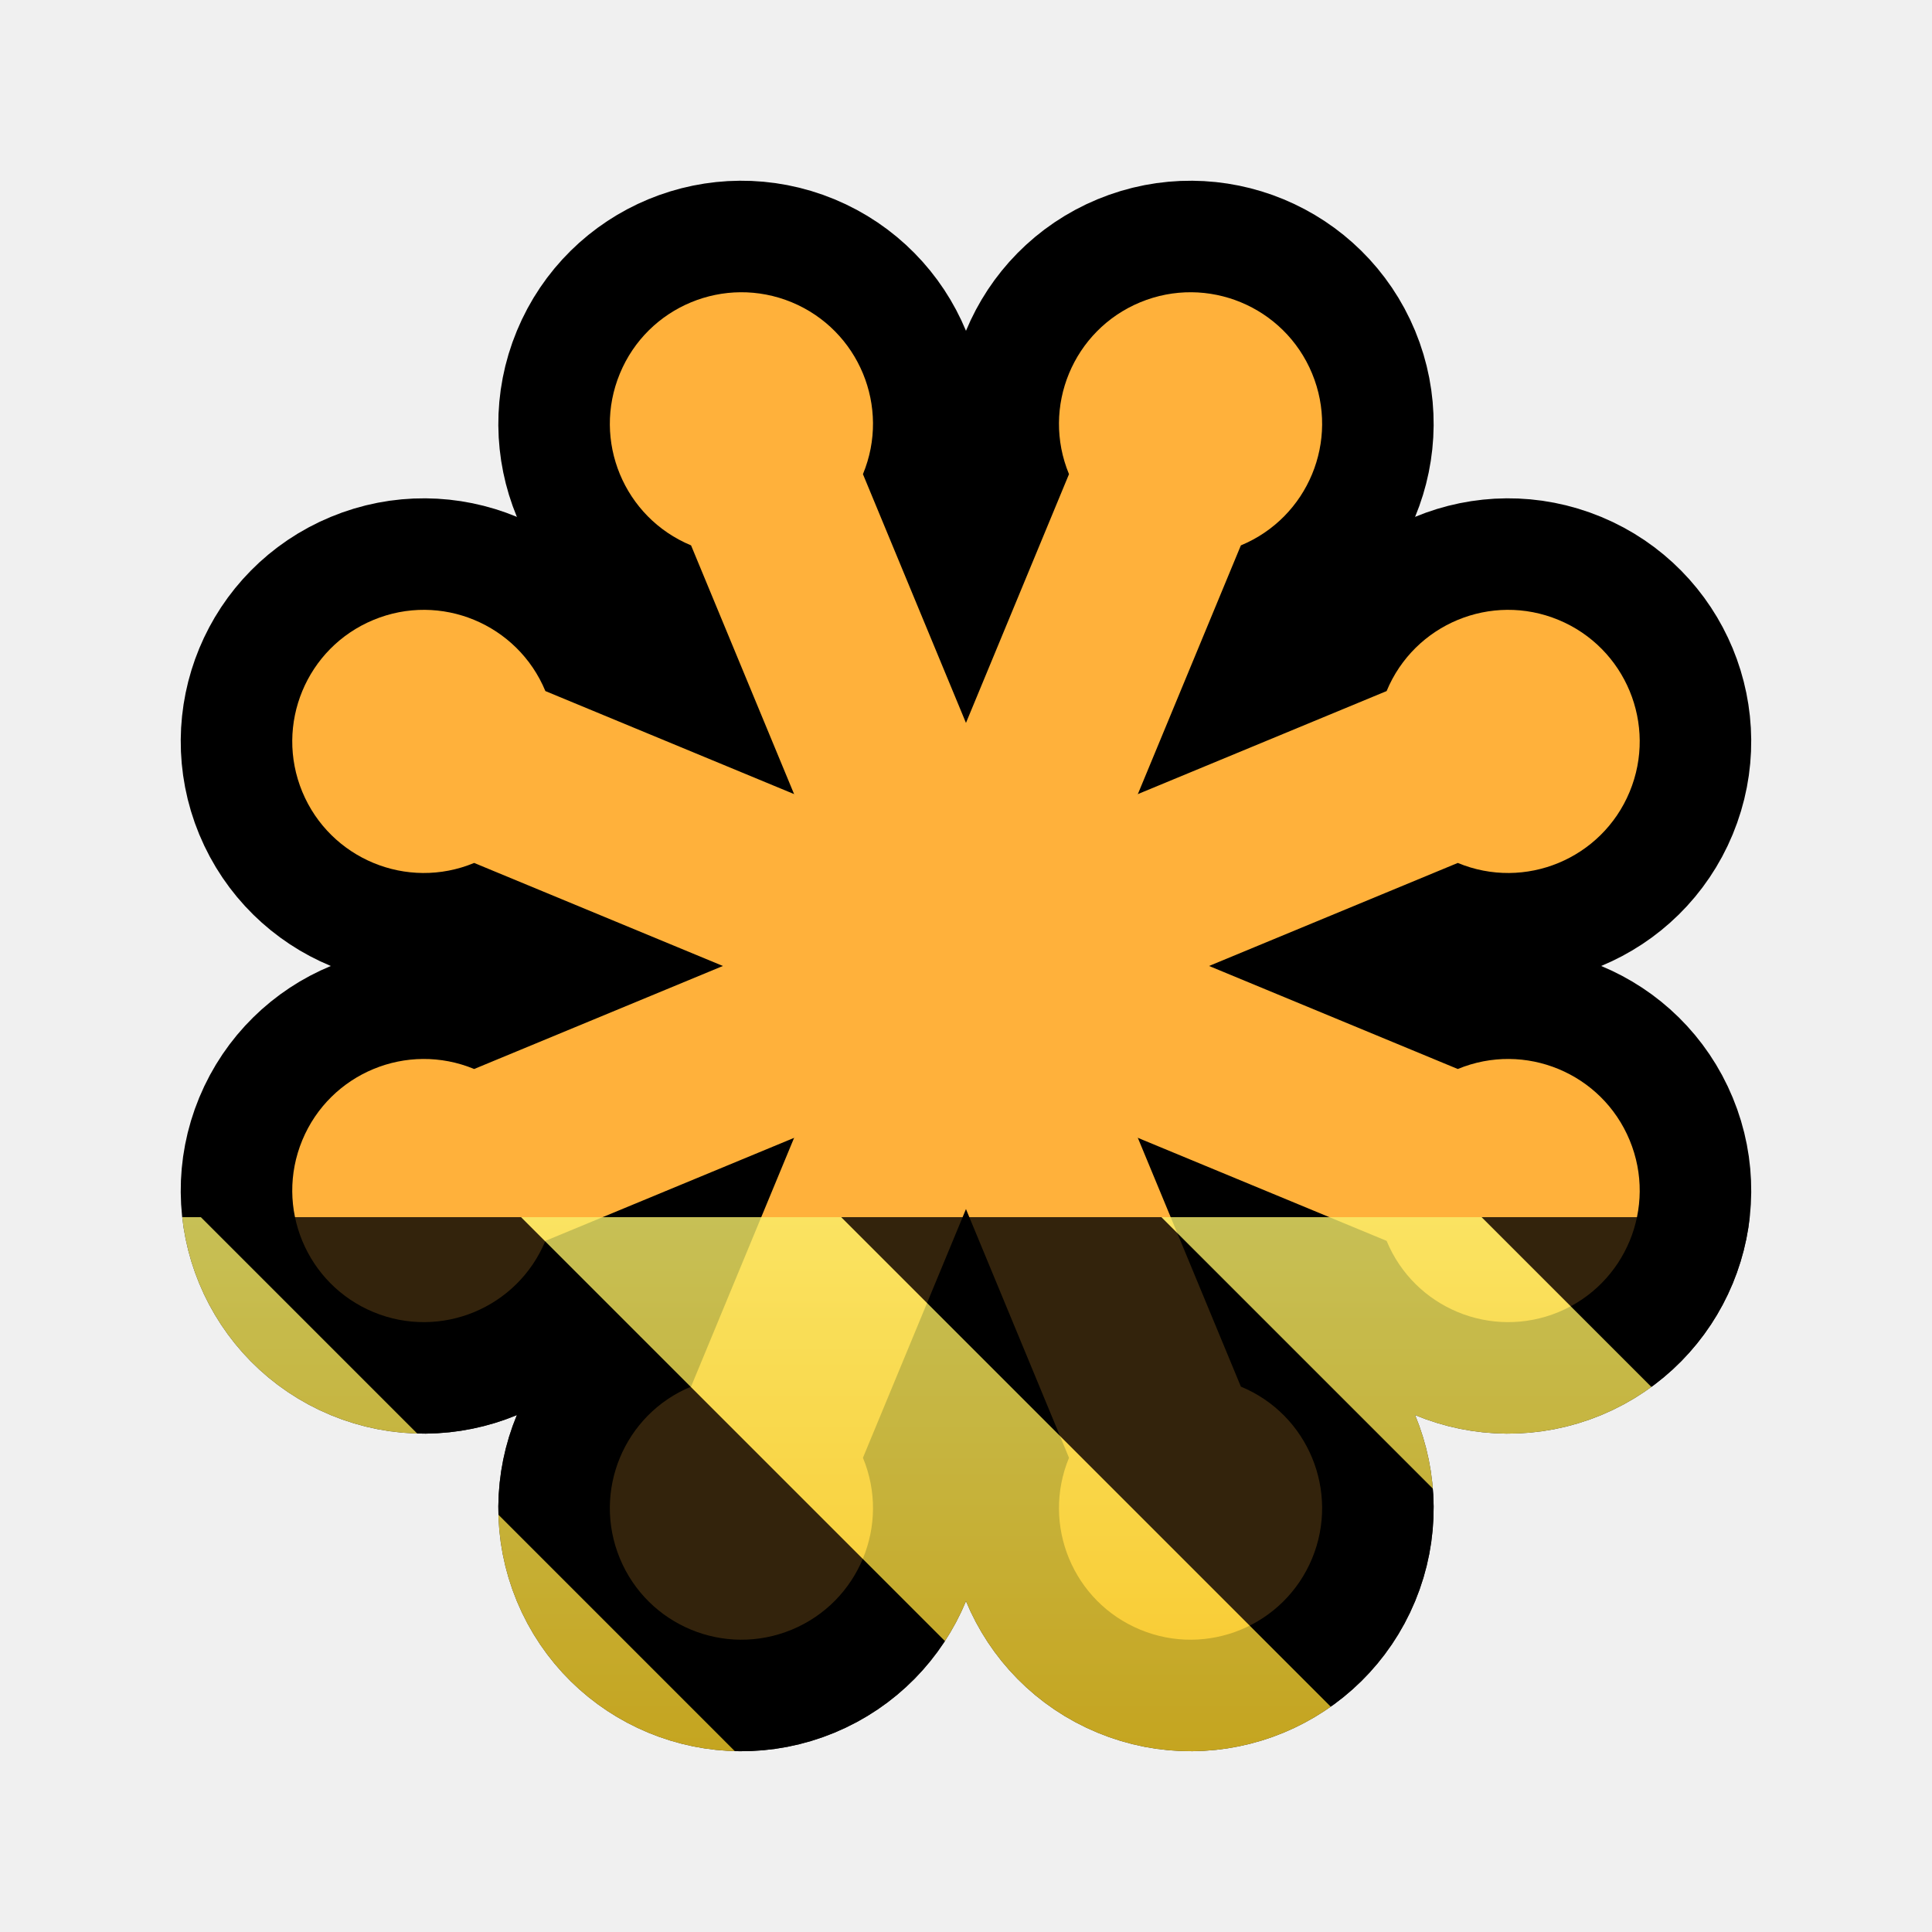
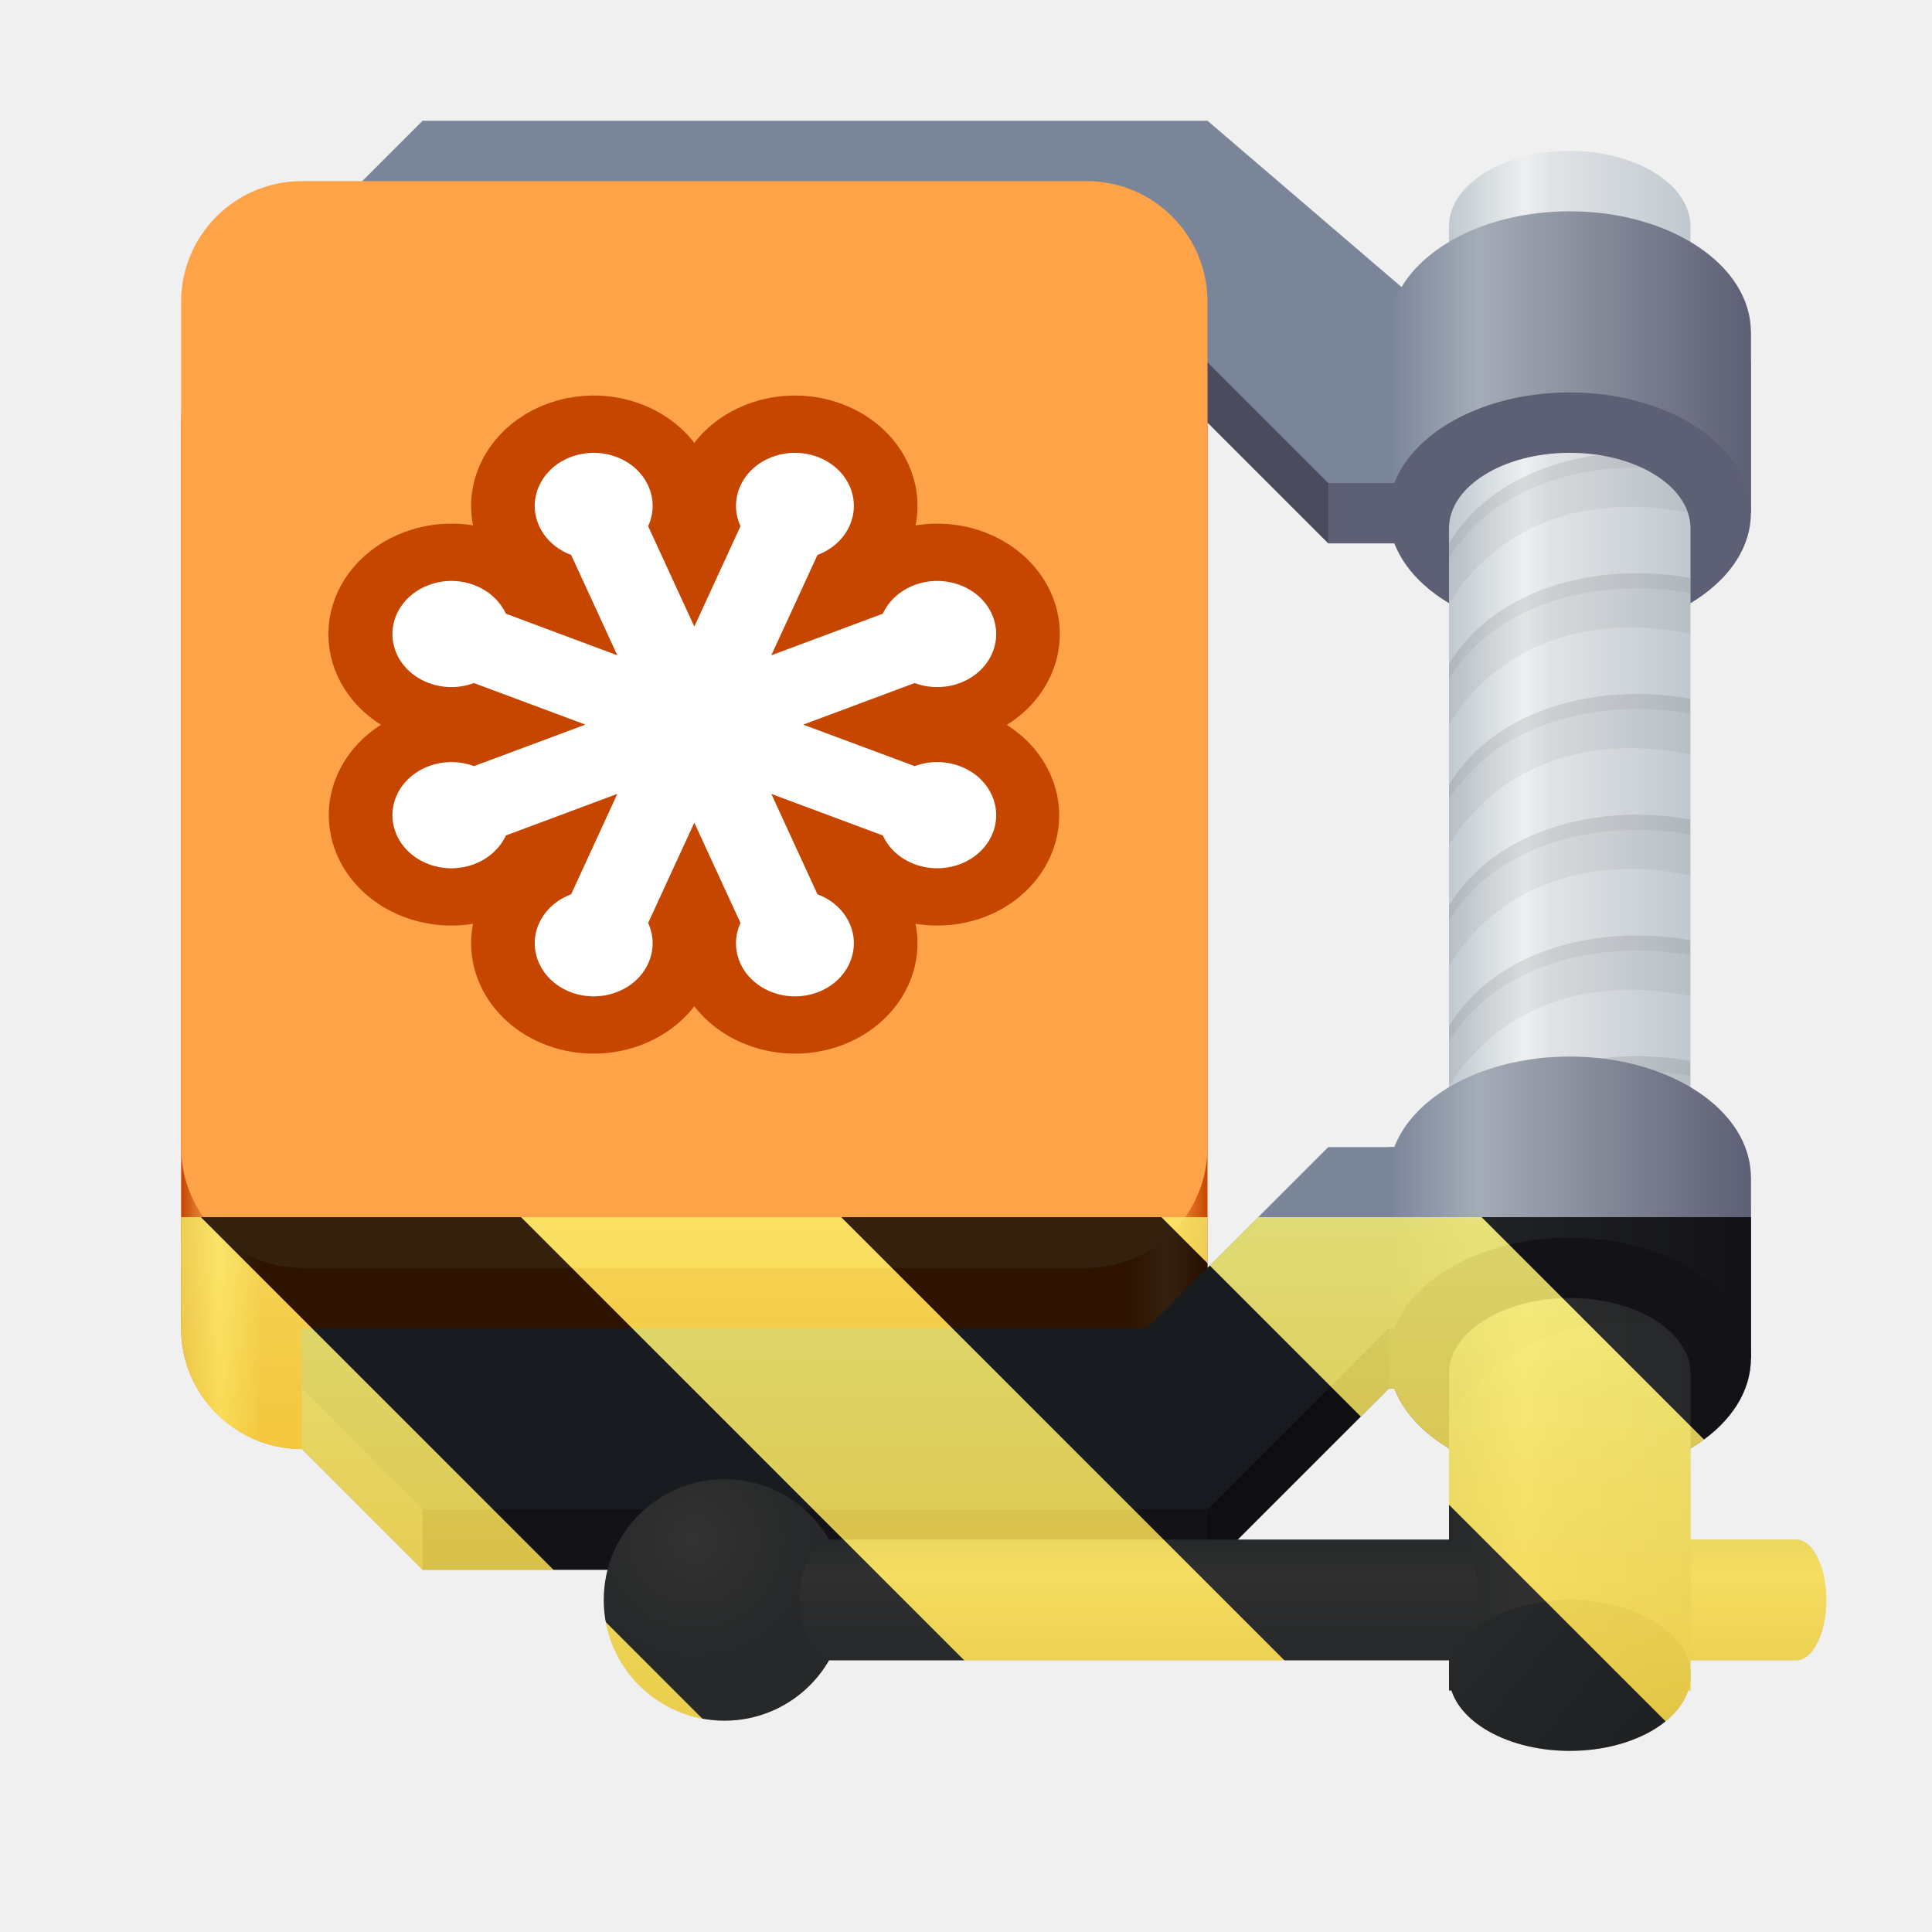
- <svg xmlns="http://www.w3.org/2000/svg" height="128px" viewBox="0 0 128 128" width="128px">
-   <clipPath id="a">
-     <rect height="128" width="128" />
-   </clipPath>
-   <clipPath id="b">
-     <rect height="128" width="128" />
-   </clipPath>
-   <filter id="c" height="100%" width="100%" x="0%" y="0%">
-     <feColorMatrix in="SourceGraphic" type="matrix" values="0 0 0 0 1 0 0 0 0 1 0 0 0 0 1 0 0 0 1 0" />
-   </filter>
-   <mask id="d">
-     <g clip-path="url(#b)" filter="url(#c)">
-       <g clip-path="url(#a)">
-         <path d="m -84.148 -15.853 c -8.757 -8.749 -22.951 -8.753 -31.699 0.004 c -8.762 8.752 -8.757 22.942 -0.005 31.703 c 8.757 8.749 22.951 8.753 31.699 -0.004 l 168.303 -0.003 c 8.752 8.762 22.941 8.757 31.703 0.005 c 8.749 -8.757 8.753 -22.951 -0.004 -31.7 c -8.752 -8.762 -22.941 -8.757 -31.703 -0.005 z m 0 0" fill="#ffb13b" stroke="#000000" stroke-width="38.009" transform="matrix(0.35919 0.14878 -0.148781 0.359188 63.99924 63.99886)" />
-         <path d="m -84.153 -15.85 c -8.749 -8.757 -22.943 -8.753 -31.7 -0.004 c -8.752 8.762 -8.757 22.952 0.005 31.703 c 8.749 8.757 22.943 8.753 31.7 0.004 l 168.294 -0 c 8.762 8.752 22.952 8.757 31.703 -0.005 c 8.757 -8.749 8.753 -22.943 0.004 -31.699 c -8.762 -8.752 -22.952 -8.757 -31.703 0.005 z m 0 0" fill="#ffb13b" stroke="#000000" stroke-width="38.009" transform="matrix(0.148781 0.359188 -0.35919 0.14878 63.99924 63.99886)" />
-         <path d="m -84.145 -15.848 c -8.761 -8.758 -22.951 -8.753 -31.703 -0.005 c -8.758 8.761 -8.753 22.951 -0.005 31.703 c 8.761 8.758 22.951 8.753 31.703 0.005 l 168.304 -0.004 c 8.748 8.753 22.942 8.757 31.7 -0.004 c 8.753 -8.748 8.757 -22.941 -0.004 -31.699 c -8.748 -8.753 -22.942 -8.757 -31.7 0.004 z m 0 0" fill="#ffb13b" stroke="#000000" stroke-width="38.009" transform="matrix(-0.148781 0.359188 -0.35919 -0.14878 63.99924 63.99886)" />
-         <path d="m -84.147 -15.848 c -8.758 -8.761 -22.952 -8.757 -31.699 -0.004 c -8.761 8.758 -8.757 22.952 -0.004 31.7 c 8.758 8.761 22.952 8.757 31.699 0.004 l 168.303 0.003 c 8.753 8.748 22.943 8.753 31.703 -0.005 c 8.748 -8.753 8.753 -22.943 -0.005 -31.703 c -8.753 -8.748 -22.943 -8.753 -31.703 0.005 z m 0 0" fill="#ffb13b" stroke="#000000" stroke-width="38.009" transform="matrix(-0.35919 0.14878 -0.148781 -0.359188 63.99924 63.99886)" />
-         <path d="m 36.133 45.785 c -1.844 -4.445 -6.941 -6.559 -11.387 -4.715 c -4.449 1.84 -6.559 6.938 -4.719 11.387 c 1.844 4.445 6.941 6.559 11.387 4.715 l 60.453 25.039 c 1.84 4.449 6.938 6.559 11.387 4.719 c 4.445 -1.844 6.559 -6.941 4.715 -11.387 c -1.84 -4.449 -6.938 -6.559 -11.387 -4.719 z m 0 0" fill="#ffb13b" />
-         <path d="m 57.172 31.414 c 1.844 -4.445 -0.27 -9.543 -4.715 -11.387 c -4.449 -1.84 -9.547 0.27 -11.387 4.719 c -1.844 4.445 0.27 9.543 4.715 11.387 l 25.039 60.449 c -1.84 4.449 0.27 9.547 4.719 11.387 c 4.445 1.844 9.543 -0.27 11.387 -4.715 c 1.84 -4.449 -0.27 -9.547 -4.719 -11.387 z m 0 0" fill="#ffb13b" />
-         <path d="m 82.211 36.133 c 4.449 -1.844 6.559 -6.941 4.719 -11.387 c -1.844 -4.449 -6.941 -6.559 -11.387 -4.719 c -4.449 1.844 -6.559 6.941 -4.719 11.387 l -25.039 60.453 c -4.445 1.84 -6.559 6.938 -4.715 11.387 c 1.84 4.445 6.938 6.559 11.387 4.715 c 4.445 -1.84 6.559 -6.938 4.715 -11.387 z m 0 0" fill="#ffb13b" />
-         <path d="m 96.582 57.172 c 4.449 1.844 9.547 -0.27 11.387 -4.715 c 1.844 -4.449 -0.27 -9.547 -4.715 -11.387 c -4.449 -1.844 -9.547 0.27 -11.387 4.715 l -60.453 25.039 c -4.445 -1.84 -9.543 0.27 -11.387 4.719 c -1.84 4.445 0.27 9.543 4.719 11.387 c 4.445 1.84 9.543 -0.27 11.387 -4.719 z m 0 0" fill="#ffb13b" />
-       </g>
-     </g>
-   </mask>
-   <mask id="e">
-     <g filter="url(#c)">
-       <rect fill-opacity="0.8" height="128" width="128" />
-     </g>
-   </mask>
-   <linearGradient id="f" gradientTransform="matrix(0 0.37 -0.98462 0 295.385 -30.36)" gradientUnits="userSpaceOnUse" x1="300" x2="428" y1="235" y2="235">
-     <stop offset="0" stop-color="#f9f06b" />
-     <stop offset="1" stop-color="#f5c211" />
-   </linearGradient>
-   <clipPath id="g">
-     <rect height="128" width="128" />
-   </clipPath>
-   <clipPath id="h">
-     <rect height="128" width="128" />
-   </clipPath>
-   <g fill="#ffb13b">
-     <path d="m -84.148 -15.853 c -8.757 -8.749 -22.951 -8.753 -31.699 0.004 c -8.762 8.752 -8.757 22.942 -0.005 31.703 c 8.757 8.749 22.951 8.753 31.699 -0.004 l 168.303 -0.003 c 8.752 8.762 22.941 8.757 31.703 0.005 c 8.749 -8.757 8.753 -22.951 -0.004 -31.7 c -8.752 -8.762 -22.941 -8.757 -31.703 -0.005 z m 0 0" stroke="#000000" stroke-width="38.009" transform="matrix(0.35919 0.14878 -0.148781 0.359188 63.99924 63.99886)" />
-     <path d="m -84.153 -15.85 c -8.749 -8.757 -22.943 -8.753 -31.7 -0.004 c -8.752 8.762 -8.757 22.952 0.005 31.703 c 8.749 8.757 22.943 8.753 31.7 0.004 l 168.294 -0 c 8.762 8.752 22.952 8.757 31.703 -0.005 c 8.757 -8.749 8.753 -22.943 0.004 -31.699 c -8.762 -8.752 -22.952 -8.757 -31.703 0.005 z m 0 0" stroke="#000000" stroke-width="38.009" transform="matrix(0.148781 0.359188 -0.35919 0.14878 63.99924 63.99886)" />
-     <path d="m -84.145 -15.848 c -8.761 -8.758 -22.951 -8.753 -31.703 -0.005 c -8.758 8.761 -8.753 22.951 -0.005 31.703 c 8.761 8.758 22.951 8.753 31.703 0.005 l 168.304 -0.004 c 8.748 8.753 22.942 8.757 31.7 -0.004 c 8.753 -8.748 8.757 -22.941 -0.004 -31.699 c -8.748 -8.753 -22.942 -8.757 -31.7 0.004 z m 0 0" stroke="#000000" stroke-width="38.009" transform="matrix(-0.148781 0.359188 -0.35919 -0.14878 63.99924 63.99886)" />
-     <path d="m -84.147 -15.848 c -8.758 -8.761 -22.952 -8.757 -31.699 -0.004 c -8.761 8.758 -8.757 22.952 -0.004 31.7 c 8.758 8.761 22.952 8.757 31.699 0.004 l 168.303 0.003 c 8.753 8.748 22.943 8.753 31.703 -0.005 c 8.748 -8.753 8.753 -22.943 -0.005 -31.703 c -8.753 -8.748 -22.943 -8.753 -31.703 0.005 z m 0 0" stroke="#000000" stroke-width="38.009" transform="matrix(-0.35919 0.14878 -0.148781 -0.359188 63.99924 63.99886)" />
-     <path d="m 36.133 45.785 c -1.844 -4.445 -6.941 -6.559 -11.387 -4.715 c -4.449 1.84 -6.559 6.938 -4.719 11.387 c 1.844 4.445 6.941 6.559 11.387 4.715 l 60.453 25.039 c 1.84 4.449 6.938 6.559 11.387 4.719 c 4.445 -1.844 6.559 -6.941 4.715 -11.387 c -1.84 -4.449 -6.938 -6.559 -11.387 -4.719 z m 0 0" />
-     <path d="m 57.172 31.414 c 1.844 -4.445 -0.27 -9.543 -4.715 -11.387 c -4.449 -1.84 -9.547 0.27 -11.387 4.719 c -1.844 4.445 0.27 9.543 4.715 11.387 l 25.039 60.449 c -1.84 4.449 0.27 9.547 4.719 11.387 c 4.445 1.844 9.543 -0.27 11.387 -4.715 c 1.84 -4.449 -0.27 -9.547 -4.719 -11.387 z m 0 0" />
-     <path d="m 82.211 36.133 c 4.449 -1.844 6.559 -6.941 4.719 -11.387 c -1.844 -4.449 -6.941 -6.559 -11.387 -4.719 c -4.449 1.844 -6.559 6.941 -4.719 11.387 l -25.039 60.453 c -4.445 1.84 -6.559 6.938 -4.715 11.387 c 1.84 4.445 6.938 6.559 11.387 4.715 c 4.445 -1.84 6.559 -6.938 4.715 -11.387 z m 0 0" />
-     <path d="m 96.582 57.172 c 4.449 1.844 9.547 -0.27 11.387 -4.715 c 1.844 -4.449 -0.27 -9.547 -4.715 -11.387 c -4.449 -1.844 -9.547 0.27 -11.387 4.715 l -60.453 25.039 c -4.445 -1.84 -9.543 0.27 -11.387 4.719 c -1.84 4.445 0.27 9.543 4.719 11.387 c 4.445 1.84 9.543 -0.27 11.387 -4.719 z m 0 0" />
-   </g>
-   <g clip-path="url(#h)" mask="url(#d)">
-     <g clip-path="url(#g)" mask="url(#e)">
-       <path d="m 128 80.641 v 47.359 h -128 v -47.359 z m 0 0" fill="url(#f)" />
-       <path d="m 13.309 80.641 l 47.355 47.359 h 21.215 l -47.359 -47.359 z m 42.422 0 l 47.363 47.359 h 21.215 l -47.363 -47.359 z m 42.43 0 l 29.84 29.84 v -21.211 l -8.629 -8.629 z m -98.16 7.906 v 21.215 l 18.238 18.238 h 21.215 z m 0 0" />
+ <svg xmlns="http://www.w3.org/2000/svg" xmlns:xlink="http://www.w3.org/1999/xlink" height="128" width="128">
+   <defs>
+     <clipPath id="C">
+       <path d="M96 30h16v50H96zm0 0" />
+     </clipPath>
+     <clipPath id="D">
+       <path d="M104 30c-4.418 0-8 2.238-8 5v45h16V35c0-2.762-3.582-5-8-5zm0 0" />
+     </clipPath>
+     <clipPath id="G">
+       <path d="M96 86h16v42H96zm0 0" />
+     </clipPath>
+     <clipPath id="H">
+       <path d="M104 86c-4.418 0-8 2.238-8 5v45h16V91c0-2.762-3.582-5-8-5zm0 0" />
+     </clipPath>
+     <clipPath id="m">
+       <path d="M96 30h16v50H96zm0 0" />
+     </clipPath>
+     <clipPath id="n">
+       <path d="M104 30c-4.418 0-8 2.238-8 5v45h16V35c0-2.762-3.582-5-8-5zm0 0" />
+     </clipPath>
+     <clipPath id="d">
+       <path d="M0 0h192v152H0z" />
+     </clipPath>
+     <clipPath id="e">
+       <path d="M0 0h192v152H0z" />
+     </clipPath>
+     <clipPath id="y">
+       <path d="M96 86h16v42H96zm0 0" />
+     </clipPath>
+     <clipPath id="z">
+       <path d="M104 86c-4.418 0-8 2.238-8 5v45h16V91c0-2.762-3.582-5-8-5zm0 0" />
+     </clipPath>
+     <clipPath id="f">
+       <path d="M0 0h192v152H0z" />
+     </clipPath>
+     <clipPath id="h">
+       <path d="M0 0h128v128H0z" />
+     </clipPath>
+     <clipPath id="g">
+       <path d="M0 0h128v128H0z" />
+     </clipPath>
+     <clipPath id="L">
+       <path d="M0 0h128v128H0z" />
+     </clipPath>
+     <clipPath id="J">
+       <path d="M0 0h128v128H0z" />
+     </clipPath>
+     <linearGradient id="a" gradientUnits="userSpaceOnUse">
+       <stop offset="0" stop-color="#c0c9cf" />
+       <stop offset=".313" stop-color="#edeff0" />
+       <stop offset=".422" stop-color="#e1e3e6" />
+       <stop offset="1" stop-color="#c0c9cf" />
+     </linearGradient>
+     <linearGradient id="i" x1="96" x2="112" xlink:href="#a" y1="17" y2="17" />
+     <linearGradient id="j" gradientUnits="userSpaceOnUse" x1="12" x2="80" y1="56" y2="56">
+       <stop offset="0" stop-color="#c64600" />
+       <stop offset=".038" stop-color="#ffbe6f" />
+       <stop offset=".077" stop-color="#e66100" />
+       <stop offset=".923" stop-color="#e66100" />
+       <stop offset=".962" stop-color="#ffa348" />
+       <stop offset="1" stop-color="#c64600" />
+     </linearGradient>
+     <linearGradient id="b" gradientUnits="userSpaceOnUse">
+       <stop offset="0" stop-color="#7a8599" />
+       <stop offset=".249" stop-color="#a4acb7" />
+       <stop offset="1" stop-color="#5d5f74" />
+     </linearGradient>
+     <linearGradient id="k" x1="92" x2="116" xlink:href="#b" y1="22" y2="22" />
+     <linearGradient id="l" x1="96" x2="112" xlink:href="#a" y1="65" y2="65" />
+     <linearGradient id="s" x1="92" x2="116" xlink:href="#b" y1="78" y2="78" />
+     <linearGradient id="t" gradientTransform="matrix(1 0 0 2 57 -454)" x1="54" x2="54" xlink:href="#a" y1="278" y2="282" />
+     <linearGradient id="u" x1="96" x2="112" xlink:href="#a" y1="93" y2="93" />
+     <linearGradient id="w" gradientTransform="matrix(1 0 0 2 0 -454)" x1="54" x2="54" xlink:href="#a" y1="278" y2="282" />
+     <linearGradient id="x" gradientTransform="rotate(180 104 197)" gradientUnits="userSpaceOnUse" x1="92.395" x2="108" y1="277.155" y2="290">
+       <stop offset="0" stop-color="#8a929d" />
+       <stop offset="1" stop-color="#c0c9cf" />
+     </linearGradient>
+     <linearGradient id="N" gradientTransform="matrix(0 .37 -.98462 0 295.385 -30.36)" gradientUnits="userSpaceOnUse" x1="300" x2="428" y1="235" y2="235">
+       <stop offset="0" stop-color="#f9f06b" />
+       <stop offset="1" stop-color="#f5c211" />
+     </linearGradient>
+     <mask id="E">
+       <g filter="url(#c)">
+         <path fill-opacity=".05" d="M0 0h128v128H0z" />
+       </g>
+     </mask>
+     <mask id="F">
+       <g filter="url(#c)">
+         <path fill-opacity=".05" d="M0 0h128v128H0z" />
+       </g>
+     </mask>
+     <mask id="I">
+       <g filter="url(#c)">
+         <path fill-opacity=".05" d="M0 0h128v128H0z" />
+       </g>
+     </mask>
+     <mask id="o">
+       <g filter="url(#c)">
+         <path fill-opacity=".05" d="M0 0h128v128H0z" />
+       </g>
+     </mask>
+     <mask id="q">
+       <g filter="url(#c)">
+         <path fill-opacity=".05" d="M0 0h128v128H0z" />
+       </g>
+     </mask>
+     <mask id="A">
+       <g filter="url(#c)">
+         <path fill-opacity=".05" d="M0 0h128v128H0z" />
+       </g>
+     </mask>
+     <mask id="K">
+       <g clip-path="url(#g)" filter="url(#c)">
+         <g clip-path="url(#h)">
+           <path d="M104 10c-4.418 0-8 2.238-8 5v9h16v-9c0-2.762-3.582-5-8-5zm0 0" fill="url(#i)" />
+           <path d="M20 20h52a8 8 0 0 1 8 8v60a8 8 0 0 1-8 8H20a8 8 0 0 1-8-8V28a8 8 0 0 1 8-8zm0 0" fill="url(#j)" />
+           <path d="m28 12-8 8v4h56l12 12h26l2-2V24H94L80 12zm60 68L76 92H20v4l8 8h52l12-12h22l2-2-2-2 2-8zm0 0" fill="#5d5f74" />
+           <path d="M88 36v-4L76 20v4zm0 0" fill-opacity=".2" />
+           <path d="m28 8-8 8v4h56l12 12h26l2 2V22l-2-2H94L80 8zm60 68L76 88H20v4l8 8h52l12-12h22l2 2V78l-2.035-2zm0 0" fill="#7a8599" />
+           <path d="M20 12h52a8 8 0 0 1 8 8v56a8 8 0 0 1-8 8H20a8 8 0 0 1-8-8V20a8 8 0 0 1 8-8zm0 0" fill="#ffa348" />
+           <path d="M39.305 204a3.903 3.903 0 0 0-3.578 2.412 3.905 3.905 0 0 0 2.113 5.103l3.058 7.384-7.382-3.058a3.905 3.905 0 0 0-5.102-2.113 3.904 3.904 0 1 0 2.984 7.215l7.387 3.059-7.387 3.054a3.905 3.905 0 1 0-2.984 7.22 3.907 3.907 0 0 0 5.102-2.117l7.382-3.06-3.058 7.39a3.898 3.898 0 0 0-2.113 5.098 3.898 3.898 0 0 0 5.101 2.113 3.905 3.905 0 0 0 2.113-5.103l3.059-7.38 3.059 7.38a3.905 3.905 0 0 0 2.113 5.103 3.898 3.898 0 0 0 5.101-2.113 3.902 3.902 0 0 0-2.113-5.098l-3.058-7.39 7.386 3.06a3.903 3.903 0 0 0 5.102 2.117 3.908 3.908 0 0 0-2.992-7.22l-7.383-3.054 7.383-3.06a3.905 3.905 0 1 0-2.11-5.102l-7.386 3.06 3.058-7.385a3.908 3.908 0 0 0 2.113-5.103 3.905 3.905 0 0 0-7.215 2.99L46 216.786l-3.059-7.384a3.905 3.905 0 0 0-2.113-5.103 3.85 3.85 0 0 0-1.523-.299zm0 0" fill="#fff" stroke="#c64600" stroke-width="8.431" transform="matrix(1 0 0 .90031 0 -153.664)" />
+           <path d="M39.305 30c-1.52.012-2.961.824-3.578 2.172-.829 1.793.12 3.848 2.113 4.594l3.058 6.648-7.382-2.754c-.828-1.793-3.114-2.648-5.102-1.902-1.996.742-2.941 2.797-2.117 4.594.828 1.793 3.11 2.644 5.101 1.902l7.387 2.754-7.387 2.75c-1.992-.742-4.273.11-5.101 1.906-.824 1.793.121 3.848 2.117 4.594 1.988.742 4.273-.11 5.102-1.906l7.382-2.754-3.058 6.652c-1.992.742-2.942 2.797-2.113 4.59.824 1.797 3.109 2.648 5.101 1.902 1.992-.742 2.938-2.797 2.113-4.594L46 54.504l3.059 6.644c-.825 1.797.12 3.852 2.113 4.594 1.992.746 4.277-.105 5.101-1.902.825-1.793-.12-3.848-2.113-4.59l-3.058-6.652 7.386 2.754c.825 1.796 3.106 2.648 5.102 1.906 1.992-.746 2.937-2.801 2.113-4.594-.824-1.797-3.11-2.648-5.105-1.906l-7.383-2.75 7.383-2.754c1.996.742 4.28-.11 5.105-1.902.824-1.797-.121-3.852-2.113-4.594-1.996-.746-4.278.11-5.102 1.902l-7.386 2.754 3.058-6.648c1.992-.746 2.938-2.801 2.113-4.594-.824-1.797-3.109-2.645-5.101-1.902-1.992.742-2.938 2.796-2.113 4.593L46 41.512l-3.059-6.649c.825-1.797-.12-3.851-2.113-4.593a4.223 4.223 0 0 0-1.523-.27zm0 0" fill="#fff" />
+           <path d="M28 104v-4l-8-8v4zm0 0" fill="#fff" fill-opacity=".4" />
+           <path d="M80 104v-4l12-12v4zm0 0" fill-opacity=".2" />
+           <path d="M104 14c-5.613 0-10.3 2.543-11.625 6H92v12h22l2 2V22c0-4.434-5.352-8-12-8zm0 0" fill="url(#k)" />
+           <path d="M104 26c6.629 0 12 3.582 12 8s-5.371 8-12 8-12-3.582-12-8 5.371-8 12-8zm0 0" fill="#5d5f74" />
+           <path d="M104 30c-4.418 0-8 2.238-8 5v45h16V35c0-2.762-3.582-5-8-5zm0 0" fill="url(#l)" />
+           <g clip-path="url(#m)">
+             <g clip-path="url(#n)">
+               <use mask="url(#o)" transform="translate(-8 -16)" xlink:href="#p" />
+               <use mask="url(#q)" transform="translate(-8 -16)" xlink:href="#r" />
+             </g>
+           </g>
+           <path d="M104 70c-5.613 0-10.3 2.543-11.625 6H92v12h22l2 2V78c0-4.434-5.352-8-12-8zm0 0" fill="url(#s)" />
+           <path d="M104 82c6.629 0 12 3.582 12 8s-5.371 8-12 8-12-3.582-12-8 5.371-8 12-8zm0 0" fill="#5d5f74" />
+           <path d="M112 102h7c1.105 0 2 1.79 2 4s-.895 4-2 4h-7c-1.105 0-2-1.79-2-4s.895-4 2-4zm0 0" fill="url(#t)" />
+           <path d="M104 86c-4.418 0-8 2.238-8 5v21h16V91c0-2.762-3.582-5-8-5zm0 0" fill="url(#u)" />
+           <path d="M56 106a8 8 0 1 1-16 0 8 8 0 0 1 16 0zm0 0" fill="url(#v)" />
+           <path d="M55 102h41c1.105 0 2 1.79 2 4s-.895 4-2 4H55c-1.105 0-2-1.79-2-4s.895-4 2-4zm0 0" fill="url(#w)" />
+           <path d="M96 111c0-2.762 3.582-5 8-5s8 2.238 8 5-3.582 5-8 5-8-2.238-8-5zm0 0" fill="url(#x)" />
+           <g clip-path="url(#y)">
+             <g clip-path="url(#z)">
+               <use mask="url(#A)" transform="translate(-8 -16)" xlink:href="#B" />
+             </g>
+           </g>
+         </g>
+       </g>
+     </mask>
+     <mask id="M">
+       <g filter="url(#c)">
+         <path fill-opacity=".8" d="M0 0h128v128H0z" />
+       </g>
+     </mask>
+     <g id="p" clip-path="url(#d)">
+       <path d="M116.477 45.977c-5.102-.004-10.04 1.96-12.477 6.023v1c2.438-4.063 7.375-6.027 12.477-6.023 1.175 0 2.359.105 3.523.316v-1a19.797 19.797 0 0 0-3.523-.316zm0 8c-5.102-.004-10.04 1.96-12.477 6.023v1c2.438-4.063 7.375-6.027 12.477-6.023 1.175 0 2.359.105 3.523.316v-1a19.797 19.797 0 0 0-3.523-.316zm0 8c-5.102-.004-10.04 1.96-12.477 6.023v1c2.438-4.063 7.375-6.027 12.477-6.023 1.175 0 2.359.105 3.523.316v-1a19.797 19.797 0 0 0-3.523-.316zm0 8c-5.102-.004-10.04 1.96-12.477 6.023v1c2.438-4.063 7.375-6.027 12.477-6.023 1.175 0 2.359.105 3.523.316v-1a19.797 19.797 0 0 0-3.523-.316zm0 8c-5.102-.004-10.04 1.96-12.477 6.023v1c2.438-4.063 7.375-6.027 12.477-6.023 1.175 0 2.359.105 3.523.316v-1a19.797 19.797 0 0 0-3.523-.316zm0 8c-5.102-.004-10.04 1.96-12.477 6.023v1c2.438-4.063 7.375-6.027 12.477-6.023 1.175 0 2.359.105 3.523.316v-1a19.797 19.797 0 0 0-3.523-.316zm0 0" />
+     </g>
+     <g id="r" clip-path="url(#e)">
+       <path d="M116.477 45.977c-5.102-.004-10.04 1.96-12.477 6.023v4c3-5 8.898-7.492 16-6v-3.707a19.797 19.797 0 0 0-3.523-.316zm0 8c-5.102-.004-10.04 1.96-12.477 6.023v4c3-5 8.898-7.492 16-6v-3.707a19.797 19.797 0 0 0-3.523-.316zm0 8c-5.102-.004-10.04 1.96-12.477 6.023v4c3-5 8.898-7.492 16-6v-3.707a19.797 19.797 0 0 0-3.523-.316zm0 8c-5.102-.004-10.04 1.96-12.477 6.023v4c3-5 8.898-7.492 16-6v-3.707a19.797 19.797 0 0 0-3.523-.316zm0 8c-5.102-.004-10.04 1.96-12.477 6.023v4c3-5 8.898-7.492 16-6v-3.707a19.797 19.797 0 0 0-3.523-.316zm0 8c-5.102-.004-10.04 1.96-12.477 6.023v4c3-5 8.898-7.492 16-6v-3.707a19.797 19.797 0 0 0-3.523-.316zm0 0" />
+     </g>
+     <g id="B" clip-path="url(#f)">
+       <path d="M116.477 99.977c-5.102-.004-10.04 1.96-12.477 6.023v4c3-5 8.898-7.492 16-6v-3.707a19.797 19.797 0 0 0-3.523-.316zm0 0" />
+     </g>
+     <radialGradient id="v" cx="46" cy="102" gradientUnits="userSpaceOnUse" r="8">
+       <stop offset="0" stop-color="#fff" />
+       <stop offset=".375" stop-color="#e4e6e8" />
+       <stop offset="1" stop-color="#c0c9cf" />
+     </radialGradient>
+     <filter id="c" height="100%" width="100%" x="0%" y="0%">
+       <feColorMatrix in="SourceGraphic" values="0 0 0 0 1 0 0 0 0 1 0 0 0 0 1 0 0 0 1 0" />
+     </filter>
+   </defs>
+   <path d="M104 10c-4.418 0-8 2.238-8 5v9h16v-9c0-2.762-3.582-5-8-5zm0 0" fill="url(#i)" />
+   <path d="M20 20h52a8 8 0 0 1 8 8v60a8 8 0 0 1-8 8H20a8 8 0 0 1-8-8V28a8 8 0 0 1 8-8zm0 0" fill="url(#j)" />
+   <path d="m28 12-8 8v4h56l12 12h26l2-2V24H94L80 12zm60 68L76 92H20v4l8 8h52l12-12h22l2-2-2-2 2-8zm0 0" fill="#5d5f74" />
+   <path d="M88 36v-4L76 20v4zm0 0" fill-opacity=".2" />
+   <path d="m28 8-8 8v4h56l12 12h26l2 2V22l-2-2H94L80 8zm60 68L76 88H20v4l8 8h52l12-12h22l2 2V78l-2.035-2zm0 0" fill="#7a8599" />
+   <path d="M20 12h52a8 8 0 0 1 8 8v56a8 8 0 0 1-8 8H20a8 8 0 0 1-8-8V20a8 8 0 0 1 8-8zm0 0" fill="#ffa348" />
+   <g fill="#fff">
+     <path d="M39.305 204a3.903 3.903 0 0 0-3.578 2.412 3.905 3.905 0 0 0 2.113 5.103l3.058 7.384-7.382-3.058a3.905 3.905 0 0 0-5.102-2.113 3.904 3.904 0 1 0 2.984 7.215l7.387 3.059-7.387 3.054a3.905 3.905 0 1 0-2.984 7.22 3.907 3.907 0 0 0 5.102-2.117l7.382-3.06-3.058 7.39a3.898 3.898 0 0 0-2.113 5.098 3.898 3.898 0 0 0 5.101 2.113 3.905 3.905 0 0 0 2.113-5.103l3.059-7.38 3.059 7.38a3.905 3.905 0 0 0 2.113 5.103 3.898 3.898 0 0 0 5.101-2.113 3.902 3.902 0 0 0-2.113-5.098l-3.058-7.39 7.386 3.06a3.903 3.903 0 0 0 5.102 2.117 3.908 3.908 0 0 0-2.992-7.22l-7.383-3.054 7.383-3.06a3.905 3.905 0 1 0-2.11-5.102l-7.386 3.06 3.058-7.385a3.908 3.908 0 0 0 2.113-5.103 3.905 3.905 0 0 0-7.215 2.99L46 216.786l-3.059-7.384a3.905 3.905 0 0 0-2.113-5.103 3.85 3.85 0 0 0-1.523-.299zm0 0" stroke="#c64600" stroke-width="8.431" transform="matrix(1 0 0 .90031 0 -153.664)" />
+     <path d="M39.305 30c-1.52.012-2.961.824-3.578 2.172-.829 1.793.12 3.848 2.113 4.594l3.058 6.648-7.382-2.754c-.828-1.793-3.114-2.648-5.102-1.902-1.996.742-2.941 2.797-2.117 4.594.828 1.793 3.11 2.644 5.101 1.902l7.387 2.754-7.387 2.75c-1.992-.742-4.273.11-5.101 1.906-.824 1.793.121 3.848 2.117 4.594 1.988.742 4.273-.11 5.102-1.906l7.382-2.754-3.058 6.652c-1.992.742-2.942 2.797-2.113 4.59.824 1.797 3.109 2.648 5.101 1.902 1.992-.742 2.938-2.797 2.113-4.594L46 54.504l3.059 6.644c-.825 1.797.12 3.852 2.113 4.594 1.992.746 4.277-.105 5.101-1.902.825-1.793-.12-3.848-2.113-4.59l-3.058-6.652 7.386 2.754c.825 1.796 3.106 2.648 5.102 1.906 1.992-.746 2.937-2.801 2.113-4.594-.824-1.797-3.11-2.648-5.105-1.906l-7.383-2.75 7.383-2.754c1.996.742 4.28-.11 5.105-1.902.824-1.797-.121-3.852-2.113-4.594-1.996-.746-4.278.11-5.102 1.902l-7.386 2.754 3.058-6.648c1.992-.746 2.938-2.801 2.113-4.594-.824-1.797-3.109-2.645-5.101-1.902-1.992.742-2.938 2.796-2.113 4.593L46 41.512l-3.059-6.649c.825-1.797-.12-3.851-2.113-4.593a4.223 4.223 0 0 0-1.523-.27zm0 0" />
+     <path d="M28 104v-4l-8-8v4zm0 0" fill-opacity=".4" />
+   </g>
+   <path d="M80 104v-4l12-12v4zm0 0" fill-opacity=".2" />
+   <path d="M104 14c-5.613 0-10.3 2.543-11.625 6H92v12h22l2 2V22c0-4.434-5.352-8-12-8zm0 0" fill="url(#k)" />
+   <path d="M104 26c6.629 0 12 3.582 12 8s-5.371 8-12 8-12-3.582-12-8 5.371-8 12-8zm0 0" fill="#5d5f74" />
+   <path d="M104 30c-4.418 0-8 2.238-8 5v45h16V35c0-2.762-3.582-5-8-5zm0 0" fill="url(#l)" />
+   <g clip-path="url(#C)">
+     <g clip-path="url(#D)">
+       <use mask="url(#E)" transform="translate(-8 -16)" xlink:href="#p" />
+       <use mask="url(#F)" transform="translate(-8 -16)" xlink:href="#r" />
+     </g>
+   </g>
+   <path d="M104 70c-5.613 0-10.3 2.543-11.625 6H92v12h22l2 2V78c0-4.434-5.352-8-12-8zm0 0" fill="url(#s)" />
+   <path d="M104 82c6.629 0 12 3.582 12 8s-5.371 8-12 8-12-3.582-12-8 5.371-8 12-8zm0 0" fill="#5d5f74" />
+   <path d="M112 102h7c1.105 0 2 1.79 2 4s-.895 4-2 4h-7c-1.105 0-2-1.79-2-4s.895-4 2-4zm0 0" fill="url(#t)" />
+   <path d="M104 86c-4.418 0-8 2.238-8 5v21h16V91c0-2.762-3.582-5-8-5zm0 0" fill="url(#u)" />
+   <path d="M56 106a8 8 0 1 1-16 0 8 8 0 0 1 16 0zm0 0" fill="url(#v)" />
+   <path d="M55 102h41c1.105 0 2 1.79 2 4s-.895 4-2 4H55c-1.105 0-2-1.79-2-4s.895-4 2-4zm0 0" fill="url(#w)" />
+   <path d="M96 111c0-2.762 3.582-5 8-5s8 2.238 8 5-3.582 5-8 5-8-2.238-8-5zm0 0" fill="url(#x)" />
+   <g clip-path="url(#G)">
+     <g clip-path="url(#H)">
+       <use mask="url(#I)" transform="translate(-8 -16)" xlink:href="#B" />
+     </g>
+   </g>
+   <g clip-path="url(#J)" mask="url(#K)">
+     <g clip-path="url(#L)" mask="url(#M)">
+       <path d="M128 80.64V128H0V80.64zm0 0" fill="url(#N)" />
+       <path d="M13.309 80.64 60.664 128H81.88l-47.36-47.36zm42.421 0L103.094 128h21.215L76.945 80.64zm42.43 0L128 110.48V89.27l-8.629-8.63zM0 88.548v21.215L18.238 128h21.215zm0 0" />
    </g>
  </g>
</svg>
